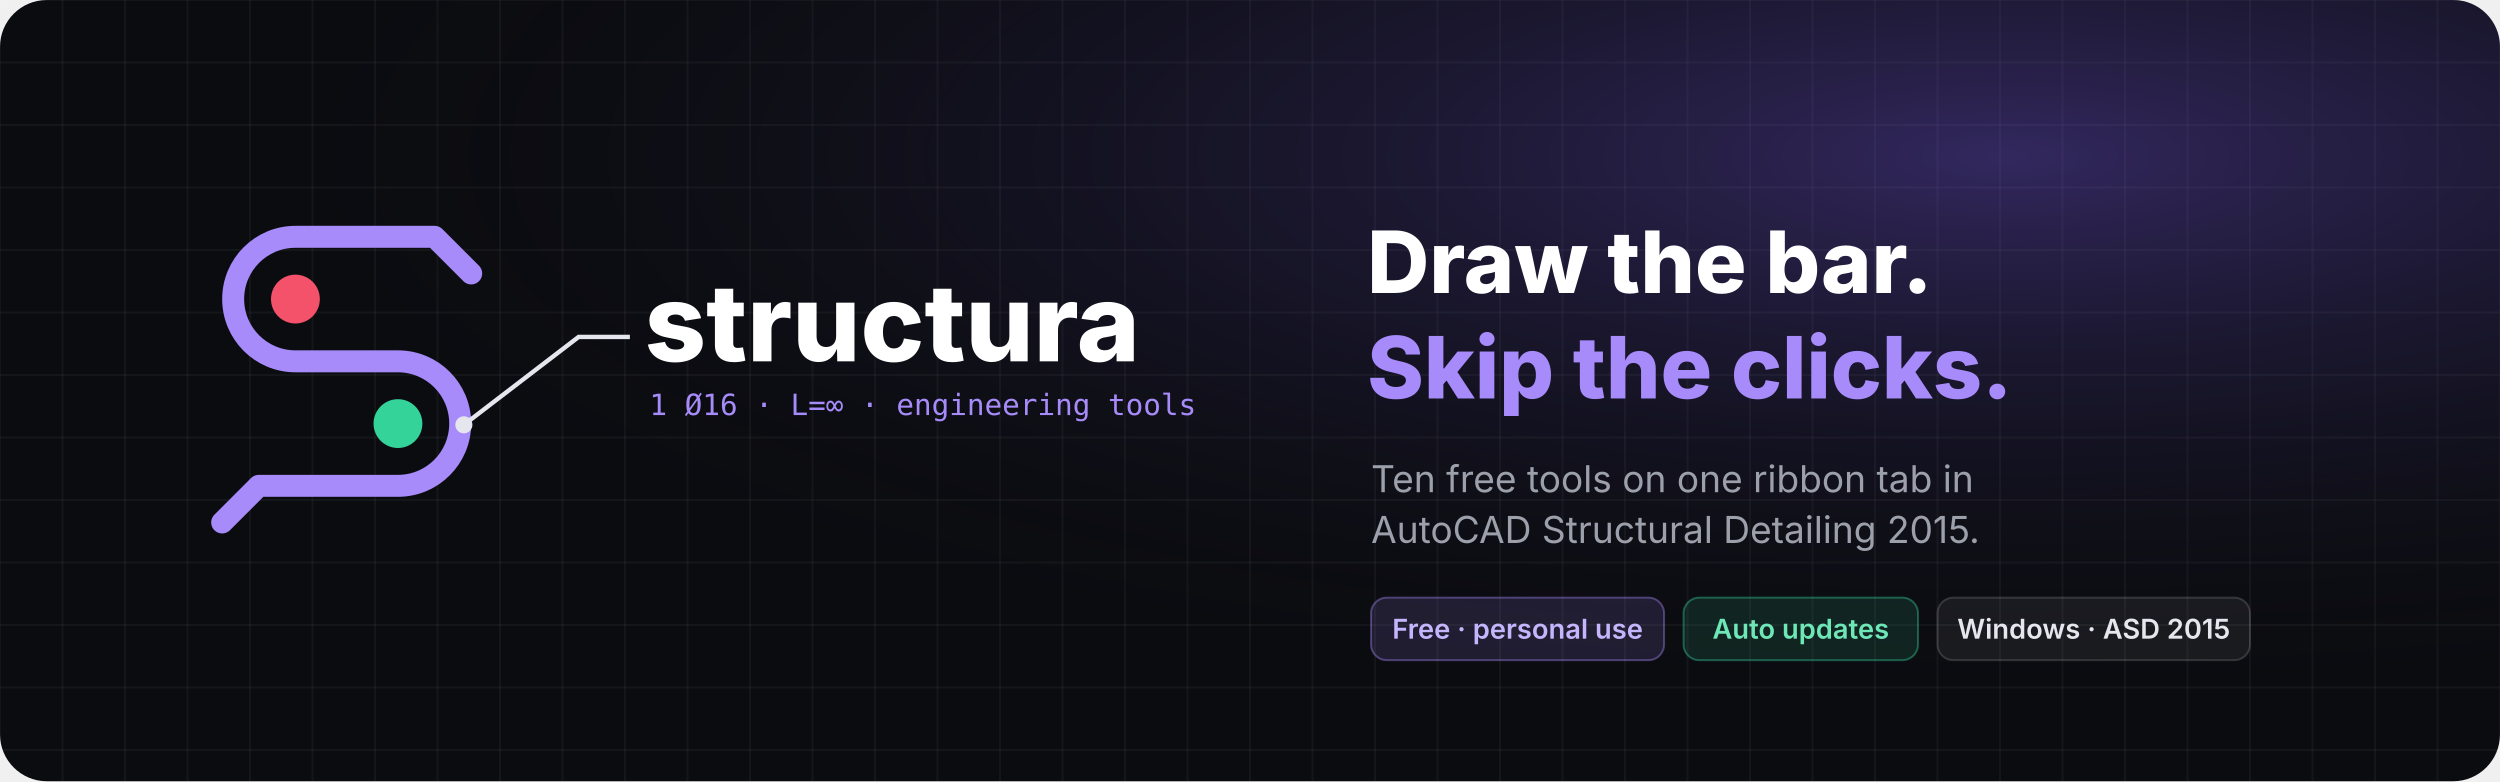
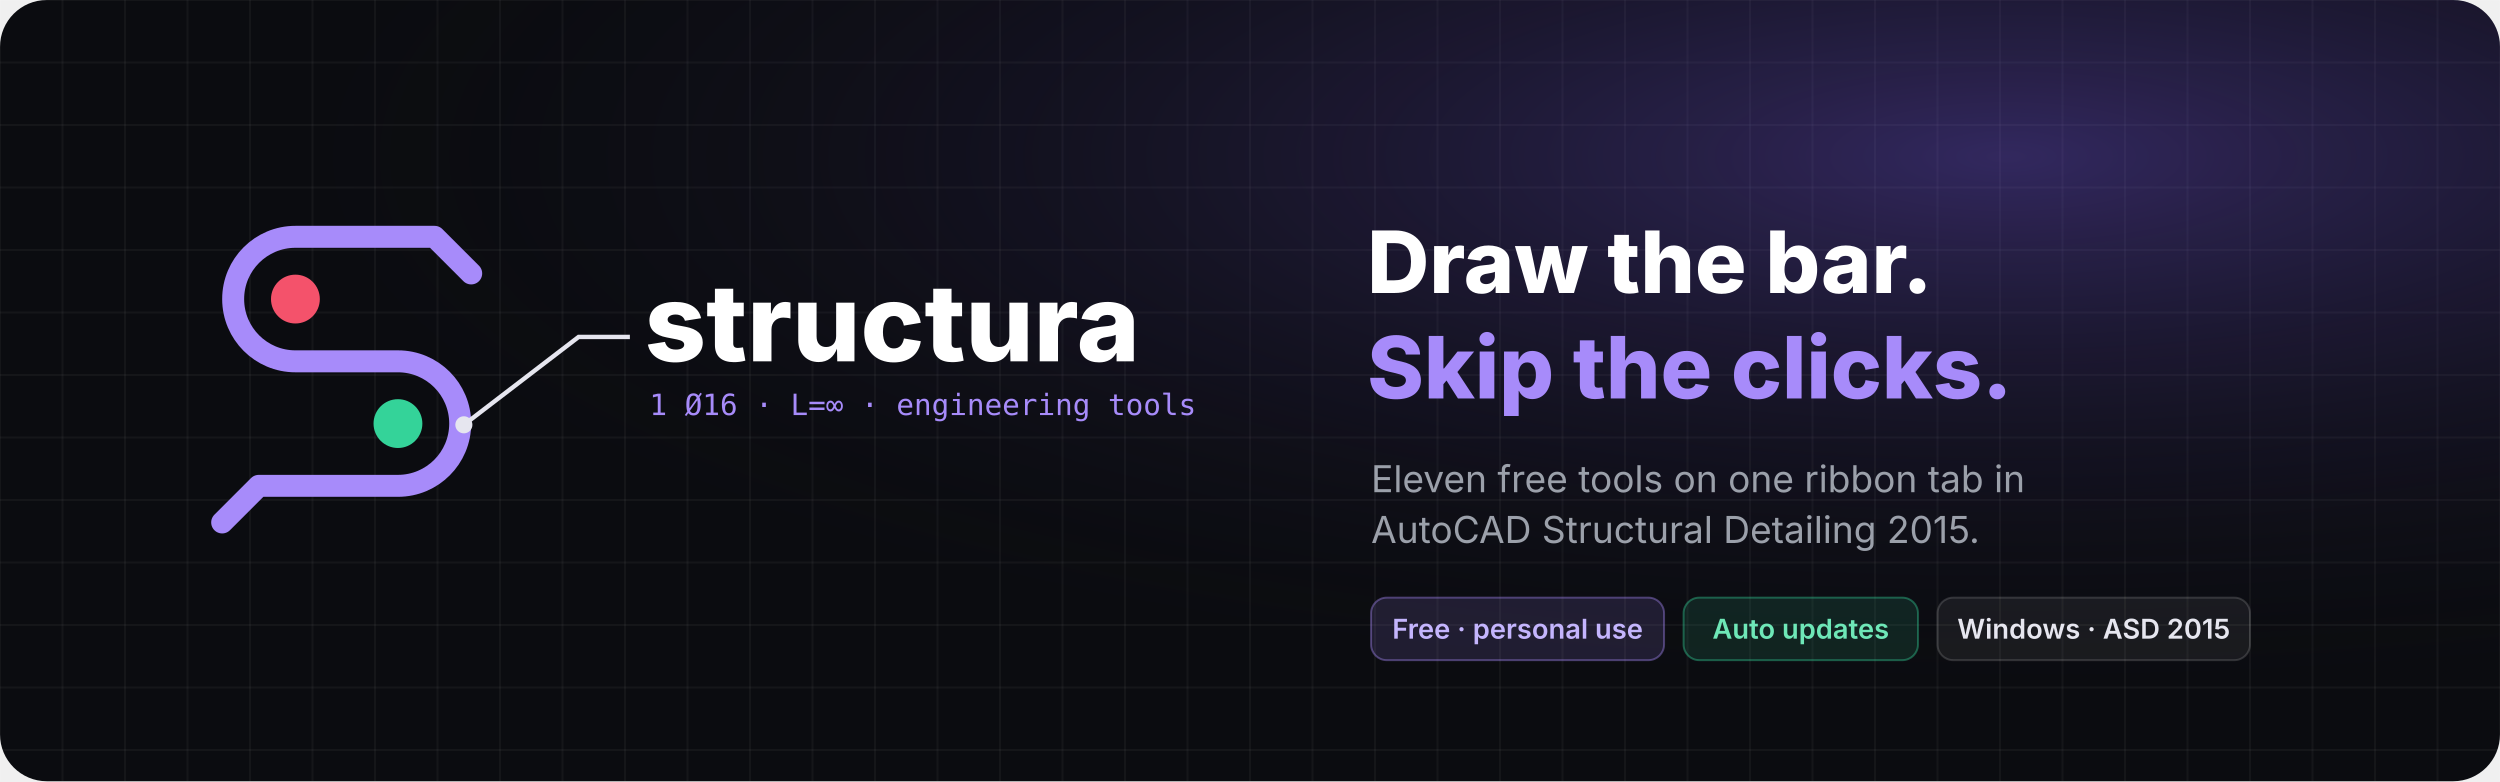
<svg xmlns="http://www.w3.org/2000/svg" width="1280" height="400" viewBox="0 0 1280 400">
  <defs>
    <radialGradient id="g" cx="80%" cy="20%" r="70%">
      <stop offset="0" stop-color="#7c5cf0" stop-opacity=".35" />
      <stop offset="1" stop-color="#0b0c10" stop-opacity="0" />
    </radialGradient>
  </defs>
  <rect width="1280" height="400" rx="24" fill="#0b0c10" />
  <g stroke="#ffffff" stroke-opacity=".04" stroke-width="1">
    <path d="M0 0V400" />
    <path d="M32 0V400" />
    <path d="M64 0V400" />
    <path d="M96 0V400" />
    <path d="M128 0V400" />
    <path d="M160 0V400" />
    <path d="M192 0V400" />
    <path d="M224 0V400" />
    <path d="M256 0V400" />
    <path d="M288 0V400" />
    <path d="M320 0V400" />
    <path d="M352 0V400" />
    <path d="M384 0V400" />
    <path d="M416 0V400" />
    <path d="M448 0V400" />
    <path d="M480 0V400" />
    <path d="M512 0V400" />
    <path d="M544 0V400" />
    <path d="M576 0V400" />
    <path d="M608 0V400" />
    <path d="M640 0V400" />
    <path d="M672 0V400" />
    <path d="M704 0V400" />
    <path d="M736 0V400" />
    <path d="M768 0V400" />
    <path d="M800 0V400" />
    <path d="M832 0V400" />
    <path d="M864 0V400" />
    <path d="M896 0V400" />
    <path d="M928 0V400" />
    <path d="M960 0V400" />
    <path d="M992 0V400" />
    <path d="M1024 0V400" />
    <path d="M1056 0V400" />
    <path d="M1088 0V400" />
    <path d="M1120 0V400" />
    <path d="M1152 0V400" />
    <path d="M1184 0V400" />
    <path d="M1216 0V400" />
    <path d="M1248 0V400" />
    <path d="M1280 0V400" />
    <path d="M0 0H1280" />
    <path d="M0 32H1280" />
    <path d="M0 64H1280" />
    <path d="M0 96H1280" />
    <path d="M0 128H1280" />
    <path d="M0 160H1280" />
    <path d="M0 192H1280" />
    <path d="M0 224H1280" />
    <path d="M0 256H1280" />
    <path d="M0 288H1280" />
    <path d="M0 320H1280" />
    <path d="M0 352H1280" />
    <path d="M0 384H1280" />
  </g>
  <rect width="1280" height="400" rx="24" fill="url(#g)" />
  <g transform="translate(40 70) scale(1.25)">
    <path d="M161 56 L146 41 H89 a25.5 25.5 0 0 0 0 51 H131 a25.5 25.5 0 0 1 0 51 H74 L59 158" fill="none" stroke="#a78bfa" stroke-width="9" stroke-linecap="round" stroke-linejoin="round" />
    <circle cx="89" cy="66.5" r="10" fill="#f4526b" />
    <circle cx="131" cy="117.5" r="10" fill="#34d399" />
    <path d="M158 118 L205 82 H226" fill="none" stroke="#e6e6ef" stroke-width="1.8" />
    <circle cx="158" cy="118" r="3.5" fill="#e6e6ef" />
    <text x="232" y="92" fill="#ffffff" font-size="44" font-weight="800" font-family="Segoe UI, Inter, Helvetica, Arial, sans-serif">structura</text>
    <text x="234" y="114" fill="#a78bfa" font-size="12" font-family="Consolas, Menlo, monospace">1 Ø16 · L=∞ · engineering tools</text>
  </g>
  <text x="700" y="150" fill="#ffffff" font-size="44" font-weight="800" font-family="Segoe UI, Inter, Helvetica, Arial, sans-serif">Draw the bar.</text>
  <text x="700" y="204" fill="#a78bfa" font-size="44" font-weight="800" font-family="Segoe UI, Inter, Helvetica, Arial, sans-serif">Skip the clicks.</text>
-   <text x="702" y="252" fill="#9ba0aa" font-size="19" font-family="Segoe UI, Inter, Helvetica, Arial, sans-serif">Ten free tools on one ribbon tab in</text>
+   <text x="702" y="252" fill="#9ba0aa" font-size="19" font-family="Segoe UI, Inter, Helvetica, Arial, sans-serif">Eleven free tools on one ribbon tab in</text>
  <text x="702" y="278" fill="#9ba0aa" font-size="19" font-family="Segoe UI, Inter, Helvetica, Arial, sans-serif">AutoCAD Structural Detailing 2015.</text>
  <g font-family="Segoe UI, Inter, Helvetica, Arial, sans-serif" font-size="14" font-weight="600">
    <rect x="702" y="306" width="150" height="32" rx="8" fill="#a78bfa" fill-opacity=".14" stroke="#a78bfa" stroke-opacity=".4" />
    <text x="777" y="327" text-anchor="middle" fill="#c4b5fd">Free · personal use</text>
    <rect x="862" y="306" width="120" height="32" rx="8" fill="#34d399" fill-opacity=".12" stroke="#34d399" stroke-opacity=".4" />
    <text x="922" y="327" text-anchor="middle" fill="#6ee7b7">Auto updates</text>
    <rect x="992" y="306" width="160" height="32" rx="8" fill="#ffffff" fill-opacity=".06" stroke="#ffffff" stroke-opacity=".15" />
    <text x="1072" y="327" text-anchor="middle" fill="#e6e6ef">Windows · ASD 2015</text>
  </g>
</svg>
